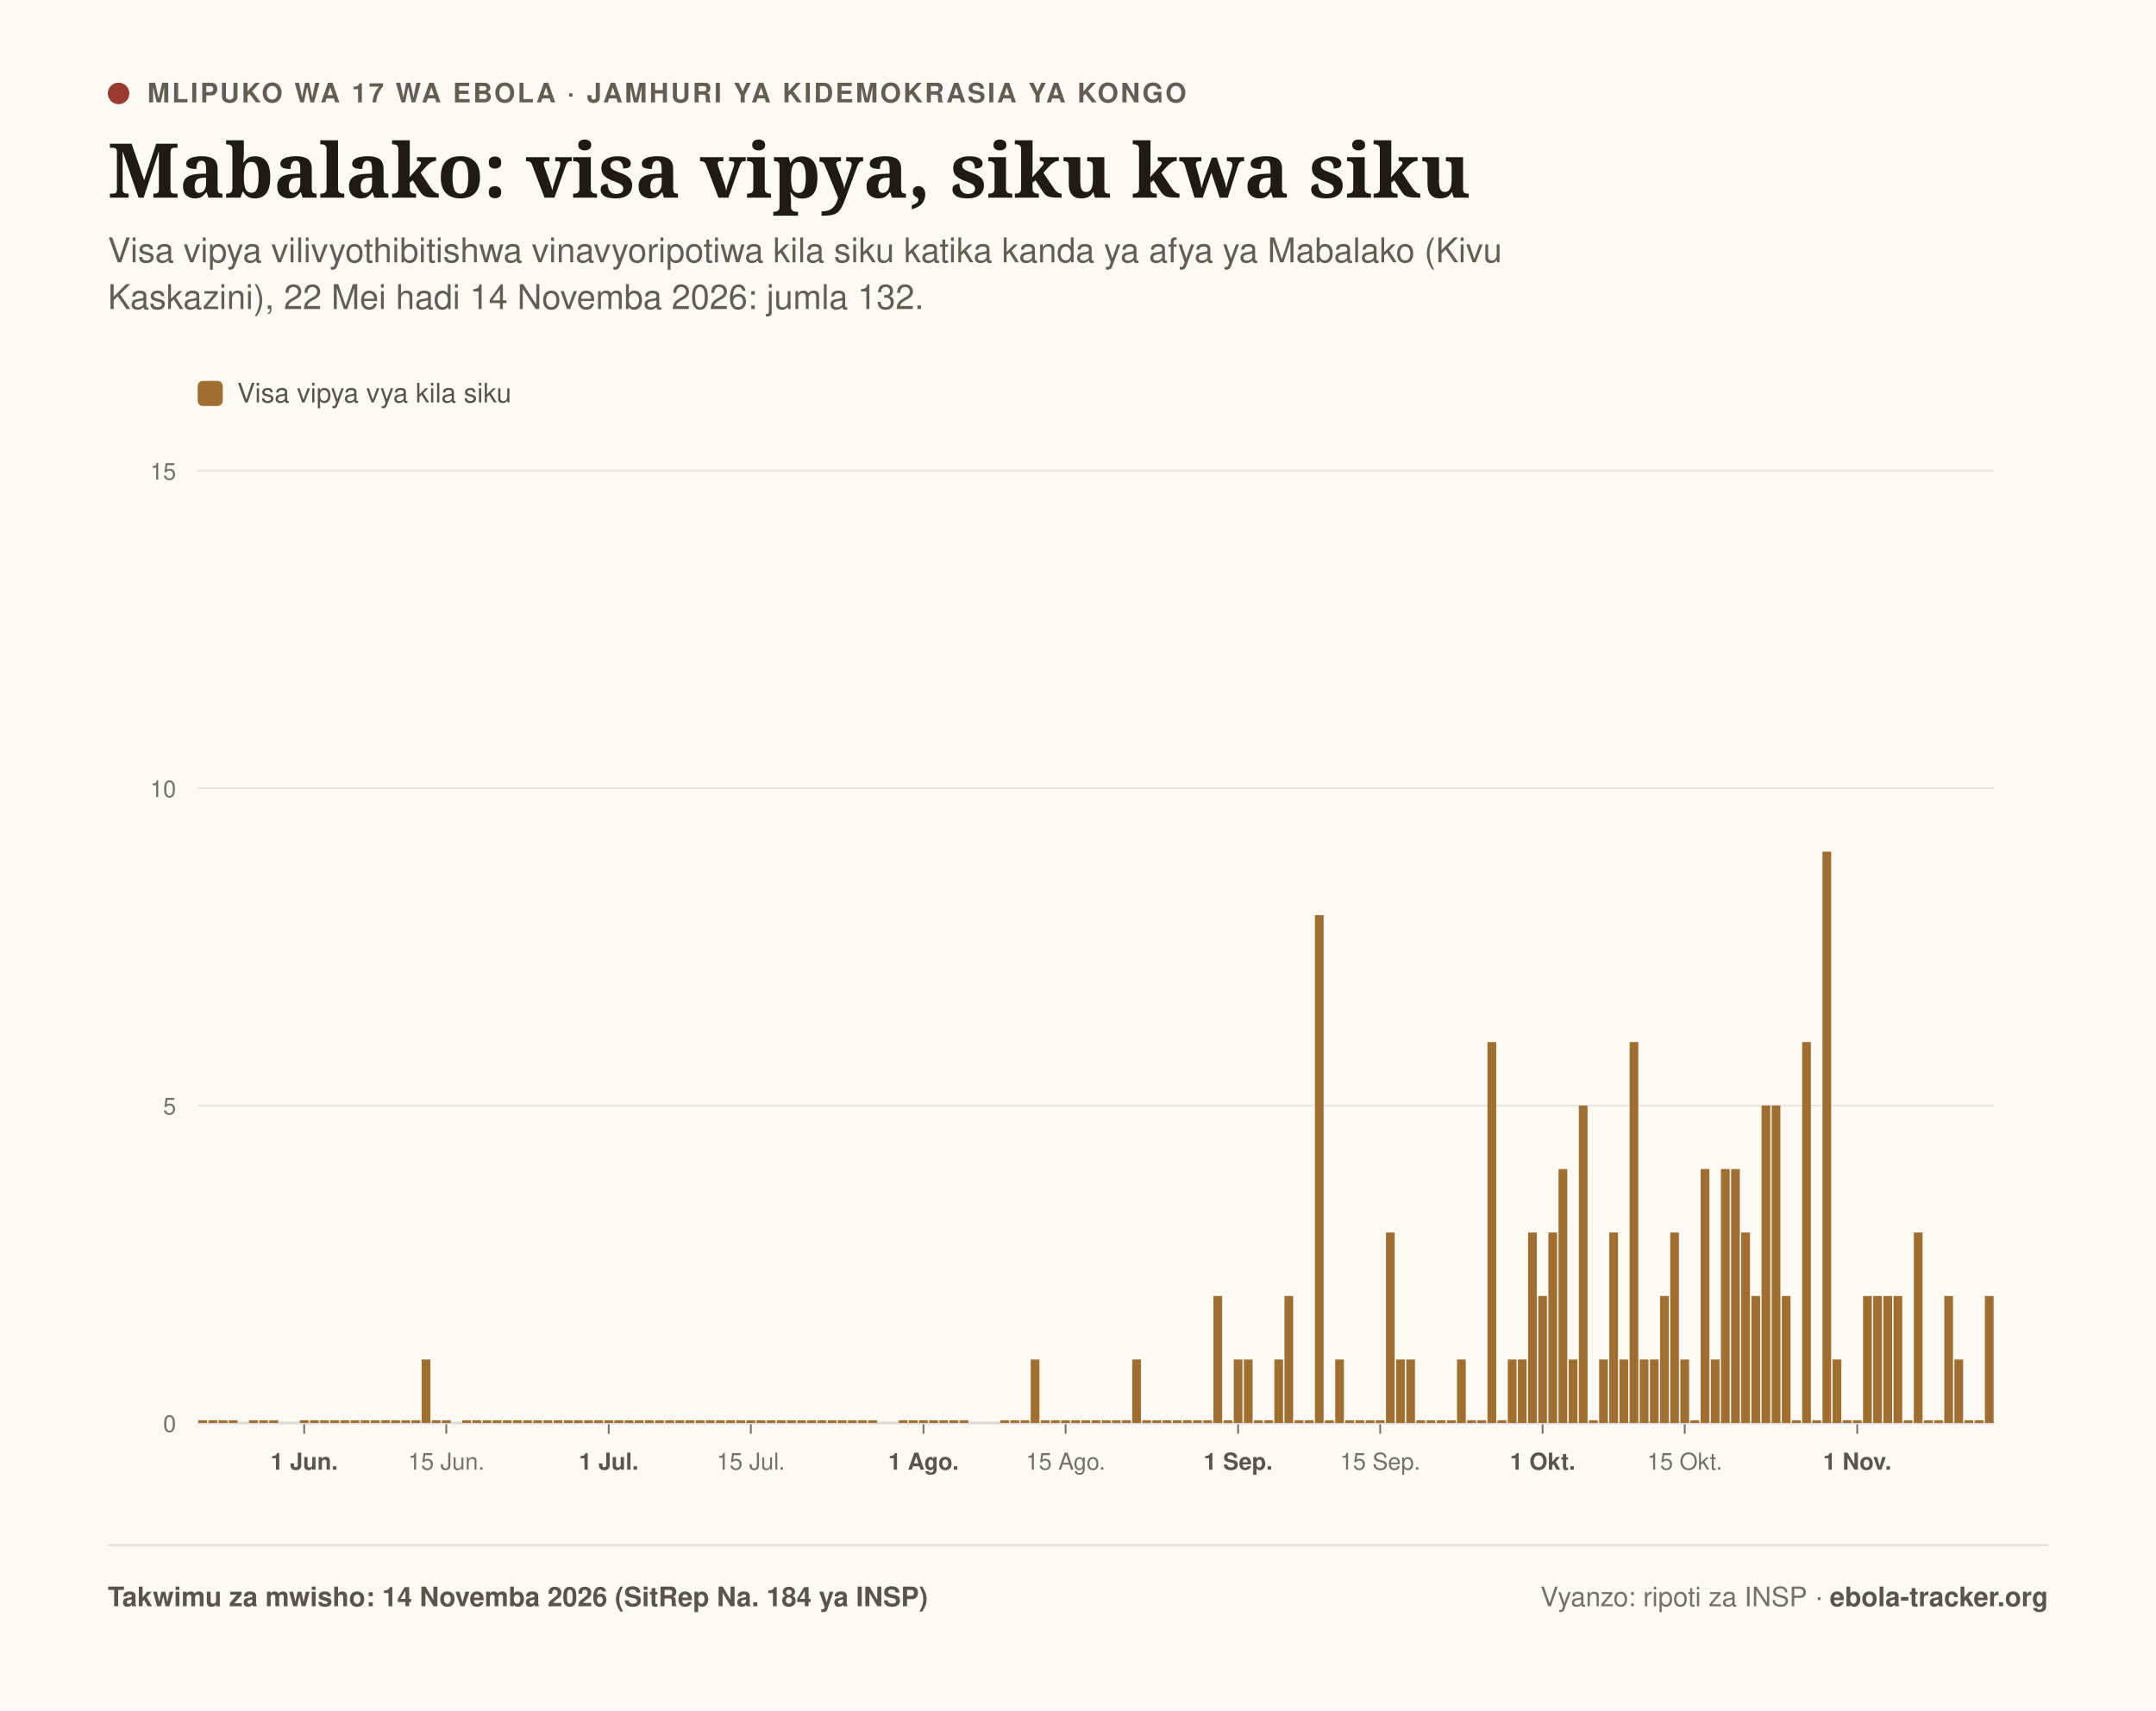
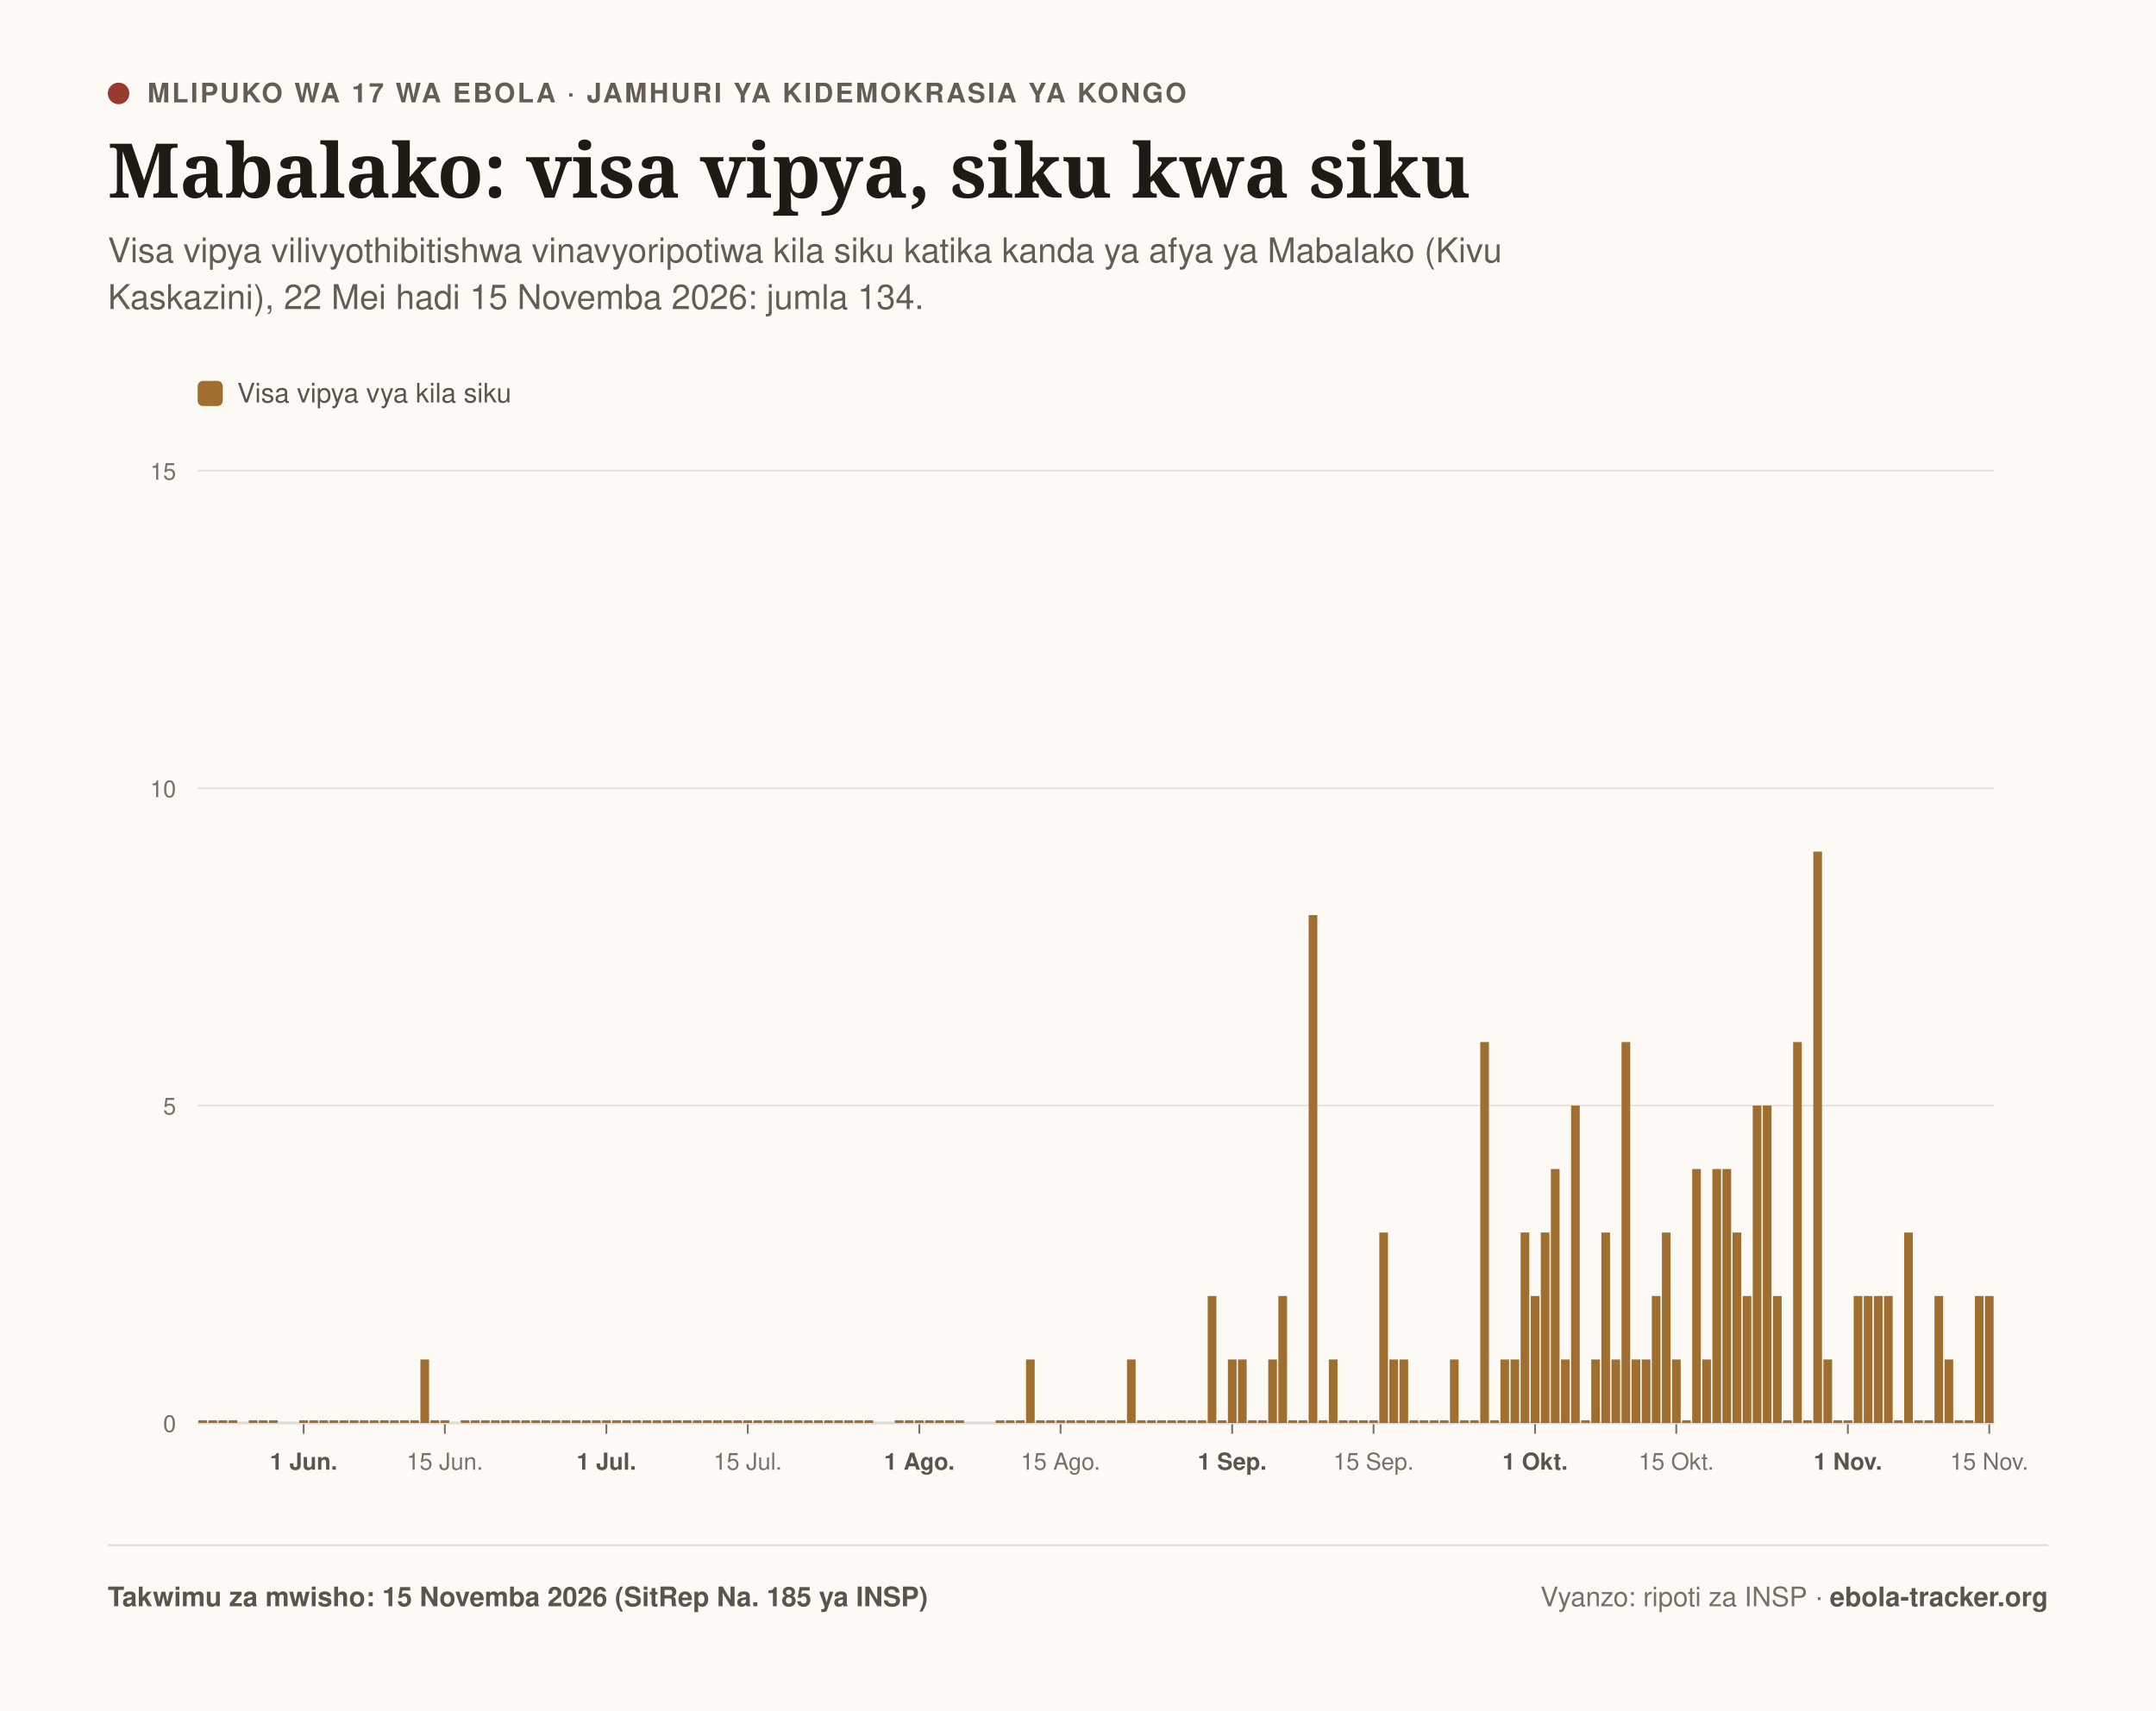
- <svg xmlns="http://www.w3.org/2000/svg" viewBox="0 0 1200 952" role="img" aria-label="Mabalako: visa vipya, siku kwa siku. Visa vipya vilivyothibitishwa vinavyoripotiwa kila siku katika kanda ya afya ya Mabalako (Kivu Kaskazini), 22 Mei hadi 14 Novemba 2026: jumla 132.">
+ <svg xmlns="http://www.w3.org/2000/svg" viewBox="0 0 1200 952" role="img" aria-label="Mabalako: visa vipya, siku kwa siku. Visa vipya vilivyothibitishwa vinavyoripotiwa kila siku katika kanda ya afya ya Mabalako (Kivu Kaskazini), 22 Mei hadi 15 Novemba 2026: jumla 134.">
  <rect width="1200" height="952" fill="#FDFAF6" />
  <circle cx="66" cy="52" r="6" fill="#993A2E" />
  <text x="82.0" y="57.0" font-family="'Public Sans',Helvetica,Arial,sans-serif" font-size="15" font-weight="700" fill="#635D54" text-anchor="start" letter-spacing=".08em">MLIPUKO WA 17 WA EBOLA · JAMHURI YA KIDEMOKRASIA YA KONGO</text>
  <text x="60.0" y="110.0" font-family="'Source Serif 4',Georgia,serif" font-size="42" font-weight="600" fill="#1F1A13" text-anchor="start">Mabalako: visa vipya, siku kwa siku</text>
  <text x="60.0" y="146.0" font-family="'Public Sans',Helvetica,Arial,sans-serif" font-size="19" font-weight="400" fill="#635D54" text-anchor="start">Visa vipya vilivyothibitishwa vinavyoripotiwa kila siku katika kanda ya afya ya Mabalako (Kivu</text>
-   <text x="60.0" y="172.0" font-family="'Public Sans',Helvetica,Arial,sans-serif" font-size="19" font-weight="400" fill="#635D54" text-anchor="start">Kaskazini), 22 Mei hadi 14 Novemba 2026: jumla 132.</text>
+   <text x="60.0" y="172.0" font-family="'Public Sans',Helvetica,Arial,sans-serif" font-size="19" font-weight="400" fill="#635D54" text-anchor="start">Kaskazini), 22 Mei hadi 15 Novemba 2026: jumla 134.</text>
  <rect x="110" y="212" width="14" height="14" rx="3" fill="#A06F30" />
  <text x="132.0" y="224.0" font-family="'Public Sans',Helvetica,Arial,sans-serif" font-size="15" font-weight="400" fill="#5A544C" text-anchor="start">Visa vipya vya kila siku</text>
  <line x1="110" x2="1110" y1="792.0" y2="792.0" stroke="#E7E4E0" />
  <text x="98.0" y="797.0" font-family="'Public Sans',Helvetica,Arial,sans-serif" font-size="13" font-weight="400" fill="#777068" text-anchor="end">0</text>
  <line x1="110" x2="1110" y1="615.3" y2="615.3" stroke="#E7E4E0" />
  <text x="98.0" y="620.3" font-family="'Public Sans',Helvetica,Arial,sans-serif" font-size="13" font-weight="400" fill="#777068" text-anchor="end">5</text>
  <line x1="110" x2="1110" y1="438.7" y2="438.7" stroke="#E7E4E0" />
  <text x="98.0" y="443.7" font-family="'Public Sans',Helvetica,Arial,sans-serif" font-size="13" font-weight="400" fill="#777068" text-anchor="end">10</text>
  <line x1="110" x2="1110" y1="262.0" y2="262.0" stroke="#E7E4E0" />
  <text x="98.0" y="267.0" font-family="'Public Sans',Helvetica,Arial,sans-serif" font-size="13" font-weight="400" fill="#777068" text-anchor="end">15</text>
-   <line x1="169.3" x2="169.3" y1="792" y2="798" stroke="#777068" />
-   <text x="169.3" y="818.0" font-family="'Public Sans',Helvetica,Arial,sans-serif" font-size="13" font-weight="600" fill="#5A544C" text-anchor="middle">1 Jun.</text>
-   <line x1="248.4" x2="248.4" y1="792" y2="798" stroke="#777068" />
-   <text x="248.4" y="818.0" font-family="'Public Sans',Helvetica,Arial,sans-serif" font-size="13" font-weight="400" fill="#777068" text-anchor="middle">15 Jun.</text>
-   <line x1="338.8" x2="338.8" y1="792" y2="798" stroke="#777068" />
-   <text x="338.8" y="818.0" font-family="'Public Sans',Helvetica,Arial,sans-serif" font-size="13" font-weight="600" fill="#5A544C" text-anchor="middle">1 Jul.</text>
-   <line x1="417.9" x2="417.9" y1="792" y2="798" stroke="#777068" />
-   <text x="417.9" y="818.0" font-family="'Public Sans',Helvetica,Arial,sans-serif" font-size="13" font-weight="400" fill="#777068" text-anchor="middle">15 Jul.</text>
-   <line x1="514.0" x2="514.0" y1="792" y2="798" stroke="#777068" />
-   <text x="514.0" y="818.0" font-family="'Public Sans',Helvetica,Arial,sans-serif" font-size="13" font-weight="600" fill="#5A544C" text-anchor="middle">1 Ago.</text>
-   <line x1="593.1" x2="593.1" y1="792" y2="798" stroke="#777068" />
-   <text x="593.1" y="818.0" font-family="'Public Sans',Helvetica,Arial,sans-serif" font-size="13" font-weight="400" fill="#777068" text-anchor="middle">15 Ago.</text>
-   <line x1="689.1" x2="689.1" y1="792" y2="798" stroke="#777068" />
-   <text x="689.1" y="818.0" font-family="'Public Sans',Helvetica,Arial,sans-serif" font-size="13" font-weight="600" fill="#5A544C" text-anchor="middle">1 Sep.</text>
-   <line x1="768.2" x2="768.2" y1="792" y2="798" stroke="#777068" />
-   <text x="768.2" y="818.0" font-family="'Public Sans',Helvetica,Arial,sans-serif" font-size="13" font-weight="400" fill="#777068" text-anchor="middle">15 Sep.</text>
-   <line x1="858.6" x2="858.6" y1="792" y2="798" stroke="#777068" />
-   <text x="858.6" y="818.0" font-family="'Public Sans',Helvetica,Arial,sans-serif" font-size="13" font-weight="600" fill="#5A544C" text-anchor="middle">1 Okt.</text>
-   <line x1="937.7" x2="937.7" y1="792" y2="798" stroke="#777068" />
-   <text x="937.7" y="818.0" font-family="'Public Sans',Helvetica,Arial,sans-serif" font-size="13" font-weight="400" fill="#777068" text-anchor="middle">15 Okt.</text>
-   <line x1="1033.7" x2="1033.7" y1="792" y2="798" stroke="#777068" />
-   <text x="1033.7" y="818.0" font-family="'Public Sans',Helvetica,Arial,sans-serif" font-size="13" font-weight="600" fill="#5A544C" text-anchor="middle">1 Nov.</text>
+   <line x1="169.0" x2="169.0" y1="792" y2="798" stroke="#777068" />
+   <text x="169.0" y="818.0" font-family="'Public Sans',Helvetica,Arial,sans-serif" font-size="13" font-weight="600" fill="#5A544C" text-anchor="middle">1 Jun.</text>
+   <line x1="247.6" x2="247.6" y1="792" y2="798" stroke="#777068" />
+   <text x="247.6" y="818.0" font-family="'Public Sans',Helvetica,Arial,sans-serif" font-size="13" font-weight="400" fill="#777068" text-anchor="middle">15 Jun.</text>
+   <line x1="337.5" x2="337.5" y1="792" y2="798" stroke="#777068" />
+   <text x="337.5" y="818.0" font-family="'Public Sans',Helvetica,Arial,sans-serif" font-size="13" font-weight="600" fill="#5A544C" text-anchor="middle">1 Jul.</text>
+   <line x1="416.2" x2="416.2" y1="792" y2="798" stroke="#777068" />
+   <text x="416.2" y="818.0" font-family="'Public Sans',Helvetica,Arial,sans-serif" font-size="13" font-weight="400" fill="#777068" text-anchor="middle">15 Jul.</text>
+   <line x1="511.7" x2="511.7" y1="792" y2="798" stroke="#777068" />
+   <text x="511.7" y="818.0" font-family="'Public Sans',Helvetica,Arial,sans-serif" font-size="13" font-weight="600" fill="#5A544C" text-anchor="middle">1 Ago.</text>
+   <line x1="590.3" x2="590.3" y1="792" y2="798" stroke="#777068" />
+   <text x="590.3" y="818.0" font-family="'Public Sans',Helvetica,Arial,sans-serif" font-size="13" font-weight="400" fill="#777068" text-anchor="middle">15 Ago.</text>
+   <line x1="685.8" x2="685.8" y1="792" y2="798" stroke="#777068" />
+   <text x="685.8" y="818.0" font-family="'Public Sans',Helvetica,Arial,sans-serif" font-size="13" font-weight="600" fill="#5A544C" text-anchor="middle">1 Sep.</text>
+   <line x1="764.5" x2="764.5" y1="792" y2="798" stroke="#777068" />
+   <text x="764.5" y="818.0" font-family="'Public Sans',Helvetica,Arial,sans-serif" font-size="13" font-weight="400" fill="#777068" text-anchor="middle">15 Sep.</text>
+   <line x1="854.4" x2="854.4" y1="792" y2="798" stroke="#777068" />
+   <text x="854.4" y="818.0" font-family="'Public Sans',Helvetica,Arial,sans-serif" font-size="13" font-weight="600" fill="#5A544C" text-anchor="middle">1 Okt.</text>
+   <line x1="933.0" x2="933.0" y1="792" y2="798" stroke="#777068" />
+   <text x="933.0" y="818.0" font-family="'Public Sans',Helvetica,Arial,sans-serif" font-size="13" font-weight="400" fill="#777068" text-anchor="middle">15 Okt.</text>
+   <line x1="1028.5" x2="1028.5" y1="792" y2="798" stroke="#777068" />
+   <text x="1028.5" y="818.0" font-family="'Public Sans',Helvetica,Arial,sans-serif" font-size="13" font-weight="600" fill="#5A544C" text-anchor="middle">1 Nov.</text>
+   <line x1="1107.2" x2="1107.2" y1="792" y2="798" stroke="#777068" />
+   <text x="1107.2" y="818.0" font-family="'Public Sans',Helvetica,Arial,sans-serif" font-size="13" font-weight="400" fill="#777068" text-anchor="middle">15 Nov.</text>
  <line x1="110" x2="1110" y1="792" y2="792" stroke="#DEDAD5" stroke-width="1.5" />
-   <rect x="110.40" y="790.50" width="4.86" height="1.50" fill="#A06F30" />
-   <rect x="116.05" y="790.50" width="4.86" height="1.50" fill="#A06F30" />
-   <rect x="121.69" y="790.50" width="4.86" height="1.50" fill="#A06F30" />
-   <rect x="127.34" y="790.50" width="4.86" height="1.50" fill="#A06F30" />
-   <rect x="138.64" y="790.50" width="4.86" height="1.50" fill="#A06F30" />
-   <rect x="144.29" y="790.50" width="4.86" height="1.50" fill="#A06F30" />
-   <rect x="149.94" y="790.50" width="4.86" height="1.50" fill="#A06F30" />
-   <rect x="166.89" y="790.50" width="4.86" height="1.50" fill="#A06F30" />
-   <rect x="172.54" y="790.50" width="4.86" height="1.50" fill="#A06F30" />
-   <rect x="178.19" y="790.50" width="4.86" height="1.50" fill="#A06F30" />
-   <rect x="183.84" y="790.50" width="4.86" height="1.50" fill="#A06F30" />
-   <rect x="189.49" y="790.50" width="4.86" height="1.50" fill="#A06F30" />
-   <rect x="195.14" y="790.50" width="4.86" height="1.50" fill="#A06F30" />
-   <rect x="200.79" y="790.50" width="4.86" height="1.50" fill="#A06F30" />
-   <rect x="206.44" y="790.50" width="4.86" height="1.50" fill="#A06F30" />
-   <rect x="212.09" y="790.50" width="4.86" height="1.50" fill="#A06F30" />
-   <rect x="217.74" y="790.50" width="4.86" height="1.50" fill="#A06F30" />
-   <rect x="223.39" y="790.50" width="4.86" height="1.50" fill="#A06F30" />
-   <rect x="229.04" y="790.50" width="4.86" height="1.50" fill="#A06F30" />
-   <rect x="234.69" y="756.67" width="4.86" height="35.33" fill="#A06F30" />
-   <rect x="240.34" y="790.50" width="4.86" height="1.50" fill="#A06F30" />
-   <rect x="245.99" y="790.50" width="4.86" height="1.50" fill="#A06F30" />
-   <rect x="257.29" y="790.50" width="4.86" height="1.50" fill="#A06F30" />
-   <rect x="262.94" y="790.50" width="4.86" height="1.50" fill="#A06F30" />
-   <rect x="268.59" y="790.50" width="4.86" height="1.50" fill="#A06F30" />
-   <rect x="274.24" y="790.50" width="4.86" height="1.50" fill="#A06F30" />
-   <rect x="279.89" y="790.50" width="4.86" height="1.50" fill="#A06F30" />
-   <rect x="285.54" y="790.50" width="4.86" height="1.50" fill="#A06F30" />
-   <rect x="291.19" y="790.50" width="4.86" height="1.50" fill="#A06F30" />
-   <rect x="296.84" y="790.50" width="4.86" height="1.50" fill="#A06F30" />
-   <rect x="302.49" y="790.50" width="4.86" height="1.50" fill="#A06F30" />
-   <rect x="308.14" y="790.50" width="4.86" height="1.50" fill="#A06F30" />
-   <rect x="313.79" y="790.50" width="4.86" height="1.50" fill="#A06F30" />
-   <rect x="319.44" y="790.50" width="4.86" height="1.50" fill="#A06F30" />
-   <rect x="325.08" y="790.50" width="4.86" height="1.50" fill="#A06F30" />
-   <rect x="330.73" y="790.50" width="4.86" height="1.50" fill="#A06F30" />
-   <rect x="336.38" y="790.50" width="4.86" height="1.50" fill="#A06F30" />
-   <rect x="342.03" y="790.50" width="4.86" height="1.50" fill="#A06F30" />
-   <rect x="347.68" y="790.50" width="4.86" height="1.50" fill="#A06F30" />
-   <rect x="353.33" y="790.50" width="4.86" height="1.50" fill="#A06F30" />
-   <rect x="358.98" y="790.50" width="4.86" height="1.50" fill="#A06F30" />
-   <rect x="364.63" y="790.50" width="4.86" height="1.50" fill="#A06F30" />
-   <rect x="370.28" y="790.50" width="4.86" height="1.50" fill="#A06F30" />
-   <rect x="375.93" y="790.50" width="4.86" height="1.50" fill="#A06F30" />
-   <rect x="381.58" y="790.50" width="4.86" height="1.50" fill="#A06F30" />
-   <rect x="387.23" y="790.50" width="4.86" height="1.50" fill="#A06F30" />
-   <rect x="392.88" y="790.50" width="4.86" height="1.50" fill="#A06F30" />
-   <rect x="398.53" y="790.50" width="4.86" height="1.50" fill="#A06F30" />
-   <rect x="404.18" y="790.50" width="4.86" height="1.50" fill="#A06F30" />
-   <rect x="409.83" y="790.50" width="4.86" height="1.50" fill="#A06F30" />
-   <rect x="415.48" y="790.50" width="4.86" height="1.50" fill="#A06F30" />
-   <rect x="421.13" y="790.50" width="4.86" height="1.50" fill="#A06F30" />
-   <rect x="426.78" y="790.50" width="4.86" height="1.50" fill="#A06F30" />
-   <rect x="432.43" y="790.50" width="4.86" height="1.50" fill="#A06F30" />
-   <rect x="438.08" y="790.50" width="4.86" height="1.50" fill="#A06F30" />
-   <rect x="443.73" y="790.50" width="4.86" height="1.50" fill="#A06F30" />
-   <rect x="449.38" y="790.50" width="4.86" height="1.50" fill="#A06F30" />
-   <rect x="455.03" y="790.50" width="4.86" height="1.50" fill="#A06F30" />
-   <rect x="460.68" y="790.50" width="4.86" height="1.50" fill="#A06F30" />
-   <rect x="466.33" y="790.50" width="4.86" height="1.50" fill="#A06F30" />
-   <rect x="471.98" y="790.50" width="4.86" height="1.50" fill="#A06F30" />
-   <rect x="477.63" y="790.50" width="4.86" height="1.50" fill="#A06F30" />
-   <rect x="483.28" y="790.50" width="4.86" height="1.50" fill="#A06F30" />
-   <rect x="500.23" y="790.50" width="4.86" height="1.50" fill="#A06F30" />
-   <rect x="505.88" y="790.50" width="4.86" height="1.50" fill="#A06F30" />
-   <rect x="511.53" y="790.50" width="4.86" height="1.50" fill="#A06F30" />
-   <rect x="517.18" y="790.50" width="4.86" height="1.50" fill="#A06F30" />
-   <rect x="522.82" y="790.50" width="4.86" height="1.50" fill="#A06F30" />
-   <rect x="528.47" y="790.50" width="4.86" height="1.50" fill="#A06F30" />
-   <rect x="534.12" y="790.50" width="4.86" height="1.50" fill="#A06F30" />
-   <rect x="556.72" y="790.50" width="4.86" height="1.50" fill="#A06F30" />
-   <rect x="562.37" y="790.50" width="4.86" height="1.50" fill="#A06F30" />
-   <rect x="568.02" y="790.50" width="4.86" height="1.50" fill="#A06F30" />
-   <rect x="573.67" y="756.67" width="4.86" height="35.33" fill="#A06F30" />
-   <rect x="579.32" y="790.50" width="4.86" height="1.50" fill="#A06F30" />
-   <rect x="584.97" y="790.50" width="4.86" height="1.50" fill="#A06F30" />
-   <rect x="590.62" y="790.50" width="4.86" height="1.50" fill="#A06F30" />
-   <rect x="596.27" y="790.50" width="4.86" height="1.50" fill="#A06F30" />
-   <rect x="601.92" y="790.50" width="4.86" height="1.50" fill="#A06F30" />
-   <rect x="607.57" y="790.50" width="4.86" height="1.50" fill="#A06F30" />
-   <rect x="613.22" y="790.50" width="4.86" height="1.50" fill="#A06F30" />
-   <rect x="618.87" y="790.50" width="4.86" height="1.50" fill="#A06F30" />
-   <rect x="624.52" y="790.50" width="4.86" height="1.50" fill="#A06F30" />
-   <rect x="630.17" y="756.67" width="4.86" height="35.33" fill="#A06F30" />
-   <rect x="635.82" y="790.50" width="4.86" height="1.50" fill="#A06F30" />
-   <rect x="641.47" y="790.50" width="4.86" height="1.50" fill="#A06F30" />
-   <rect x="647.12" y="790.50" width="4.86" height="1.50" fill="#A06F30" />
-   <rect x="652.77" y="790.50" width="4.86" height="1.50" fill="#A06F30" />
-   <rect x="658.42" y="790.50" width="4.86" height="1.50" fill="#A06F30" />
-   <rect x="664.07" y="790.50" width="4.86" height="1.50" fill="#A06F30" />
-   <rect x="669.72" y="790.50" width="4.86" height="1.50" fill="#A06F30" />
-   <rect x="675.37" y="721.33" width="4.86" height="70.67" fill="#A06F30" />
-   <rect x="681.02" y="790.50" width="4.86" height="1.50" fill="#A06F30" />
-   <rect x="686.67" y="756.67" width="4.86" height="35.33" fill="#A06F30" />
-   <rect x="692.32" y="756.67" width="4.86" height="35.33" fill="#A06F30" />
-   <rect x="697.97" y="790.50" width="4.86" height="1.50" fill="#A06F30" />
-   <rect x="703.62" y="790.50" width="4.86" height="1.50" fill="#A06F30" />
-   <rect x="709.27" y="756.67" width="4.86" height="35.33" fill="#A06F30" />
-   <rect x="714.92" y="721.33" width="4.86" height="70.67" fill="#A06F30" />
-   <rect x="720.56" y="790.50" width="4.86" height="1.50" fill="#A06F30" />
-   <rect x="726.21" y="790.50" width="4.86" height="1.50" fill="#A06F30" />
-   <rect x="731.86" y="509.33" width="4.86" height="282.67" fill="#A06F30" />
-   <rect x="737.51" y="790.50" width="4.86" height="1.50" fill="#A06F30" />
-   <rect x="743.16" y="756.67" width="4.86" height="35.33" fill="#A06F30" />
-   <rect x="748.81" y="790.50" width="4.86" height="1.50" fill="#A06F30" />
-   <rect x="754.46" y="790.50" width="4.86" height="1.50" fill="#A06F30" />
-   <rect x="760.11" y="790.50" width="4.86" height="1.50" fill="#A06F30" />
-   <rect x="765.76" y="790.50" width="4.86" height="1.50" fill="#A06F30" />
-   <rect x="771.41" y="686.00" width="4.86" height="106.00" fill="#A06F30" />
-   <rect x="777.06" y="756.67" width="4.86" height="35.33" fill="#A06F30" />
-   <rect x="782.71" y="756.67" width="4.86" height="35.33" fill="#A06F30" />
-   <rect x="788.36" y="790.50" width="4.86" height="1.50" fill="#A06F30" />
-   <rect x="794.01" y="790.50" width="4.86" height="1.50" fill="#A06F30" />
-   <rect x="799.66" y="790.50" width="4.86" height="1.50" fill="#A06F30" />
-   <rect x="805.31" y="790.50" width="4.86" height="1.50" fill="#A06F30" />
-   <rect x="810.96" y="756.67" width="4.86" height="35.33" fill="#A06F30" />
-   <rect x="816.61" y="790.50" width="4.86" height="1.50" fill="#A06F30" />
-   <rect x="822.26" y="790.50" width="4.86" height="1.50" fill="#A06F30" />
-   <rect x="827.91" y="580.00" width="4.86" height="212.00" fill="#A06F30" />
-   <rect x="833.56" y="790.50" width="4.86" height="1.50" fill="#A06F30" />
-   <rect x="839.21" y="756.67" width="4.86" height="35.33" fill="#A06F30" />
-   <rect x="844.86" y="756.67" width="4.86" height="35.33" fill="#A06F30" />
-   <rect x="850.51" y="686.00" width="4.86" height="106.00" fill="#A06F30" />
-   <rect x="856.16" y="721.33" width="4.86" height="70.67" fill="#A06F30" />
-   <rect x="861.81" y="686.00" width="4.86" height="106.00" fill="#A06F30" />
-   <rect x="867.46" y="650.67" width="4.86" height="141.33" fill="#A06F30" />
-   <rect x="873.11" y="756.67" width="4.86" height="35.33" fill="#A06F30" />
-   <rect x="878.76" y="615.33" width="4.86" height="176.67" fill="#A06F30" />
-   <rect x="884.41" y="790.50" width="4.86" height="1.50" fill="#A06F30" />
-   <rect x="890.06" y="756.67" width="4.86" height="35.33" fill="#A06F30" />
-   <rect x="895.71" y="686.00" width="4.86" height="106.00" fill="#A06F30" />
-   <rect x="901.36" y="756.67" width="4.86" height="35.33" fill="#A06F30" />
-   <rect x="907.01" y="580.00" width="4.86" height="212.00" fill="#A06F30" />
-   <rect x="912.66" y="756.67" width="4.86" height="35.33" fill="#A06F30" />
-   <rect x="918.31" y="756.67" width="4.86" height="35.33" fill="#A06F30" />
-   <rect x="923.95" y="721.33" width="4.86" height="70.67" fill="#A06F30" />
-   <rect x="929.60" y="686.00" width="4.86" height="106.00" fill="#A06F30" />
-   <rect x="935.25" y="756.67" width="4.86" height="35.33" fill="#A06F30" />
-   <rect x="940.90" y="790.50" width="4.86" height="1.50" fill="#A06F30" />
-   <rect x="946.55" y="650.67" width="4.86" height="141.33" fill="#A06F30" />
-   <rect x="952.20" y="756.67" width="4.86" height="35.33" fill="#A06F30" />
-   <rect x="957.85" y="650.67" width="4.86" height="141.33" fill="#A06F30" />
-   <rect x="963.50" y="650.67" width="4.86" height="141.33" fill="#A06F30" />
-   <rect x="969.15" y="686.00" width="4.86" height="106.00" fill="#A06F30" />
-   <rect x="974.80" y="721.33" width="4.86" height="70.67" fill="#A06F30" />
-   <rect x="980.45" y="615.33" width="4.86" height="176.67" fill="#A06F30" />
-   <rect x="986.10" y="615.33" width="4.86" height="176.67" fill="#A06F30" />
-   <rect x="991.75" y="721.33" width="4.86" height="70.67" fill="#A06F30" />
-   <rect x="997.40" y="790.50" width="4.86" height="1.50" fill="#A06F30" />
-   <rect x="1003.05" y="580.00" width="4.86" height="212.00" fill="#A06F30" />
-   <rect x="1008.70" y="790.50" width="4.86" height="1.50" fill="#A06F30" />
-   <rect x="1014.35" y="474.00" width="4.86" height="318.00" fill="#A06F30" />
-   <rect x="1020.00" y="756.67" width="4.86" height="35.33" fill="#A06F30" />
-   <rect x="1025.65" y="790.50" width="4.86" height="1.50" fill="#A06F30" />
-   <rect x="1031.30" y="790.50" width="4.86" height="1.50" fill="#A06F30" />
-   <rect x="1036.95" y="721.33" width="4.86" height="70.67" fill="#A06F30" />
-   <rect x="1042.60" y="721.33" width="4.86" height="70.67" fill="#A06F30" />
-   <rect x="1048.25" y="721.33" width="4.86" height="70.67" fill="#A06F30" />
-   <rect x="1053.90" y="721.33" width="4.86" height="70.67" fill="#A06F30" />
-   <rect x="1059.55" y="790.50" width="4.86" height="1.50" fill="#A06F30" />
-   <rect x="1065.20" y="686.00" width="4.86" height="106.00" fill="#A06F30" />
-   <rect x="1070.85" y="790.50" width="4.86" height="1.50" fill="#A06F30" />
-   <rect x="1076.50" y="790.50" width="4.86" height="1.50" fill="#A06F30" />
-   <rect x="1082.15" y="721.33" width="4.86" height="70.67" fill="#A06F30" />
-   <rect x="1087.80" y="756.67" width="4.86" height="35.33" fill="#A06F30" />
-   <rect x="1093.45" y="790.50" width="4.86" height="1.50" fill="#A06F30" />
-   <rect x="1099.10" y="790.50" width="4.86" height="1.50" fill="#A06F30" />
-   <rect x="1104.75" y="721.33" width="4.86" height="70.67" fill="#A06F30" />
+   <rect x="110.39" y="790.50" width="4.83" height="1.50" fill="#A06F30" />
+   <rect x="116.01" y="790.50" width="4.83" height="1.50" fill="#A06F30" />
+   <rect x="121.63" y="790.50" width="4.83" height="1.50" fill="#A06F30" />
+   <rect x="127.25" y="790.50" width="4.83" height="1.50" fill="#A06F30" />
+   <rect x="138.48" y="790.50" width="4.83" height="1.50" fill="#A06F30" />
+   <rect x="144.10" y="790.50" width="4.83" height="1.50" fill="#A06F30" />
+   <rect x="149.72" y="790.50" width="4.83" height="1.50" fill="#A06F30" />
+   <rect x="166.57" y="790.50" width="4.83" height="1.50" fill="#A06F30" />
+   <rect x="172.19" y="790.50" width="4.83" height="1.50" fill="#A06F30" />
+   <rect x="177.81" y="790.50" width="4.83" height="1.50" fill="#A06F30" />
+   <rect x="183.43" y="790.50" width="4.83" height="1.50" fill="#A06F30" />
+   <rect x="189.04" y="790.50" width="4.83" height="1.50" fill="#A06F30" />
+   <rect x="194.66" y="790.50" width="4.83" height="1.50" fill="#A06F30" />
+   <rect x="200.28" y="790.50" width="4.83" height="1.50" fill="#A06F30" />
+   <rect x="205.90" y="790.50" width="4.83" height="1.50" fill="#A06F30" />
+   <rect x="211.52" y="790.50" width="4.83" height="1.50" fill="#A06F30" />
+   <rect x="217.13" y="790.50" width="4.83" height="1.50" fill="#A06F30" />
+   <rect x="222.75" y="790.50" width="4.83" height="1.50" fill="#A06F30" />
+   <rect x="228.37" y="790.50" width="4.83" height="1.50" fill="#A06F30" />
+   <rect x="233.99" y="756.67" width="4.83" height="35.33" fill="#A06F30" />
+   <rect x="239.61" y="790.50" width="4.83" height="1.50" fill="#A06F30" />
+   <rect x="245.22" y="790.50" width="4.83" height="1.50" fill="#A06F30" />
+   <rect x="256.46" y="790.50" width="4.83" height="1.50" fill="#A06F30" />
+   <rect x="262.08" y="790.50" width="4.83" height="1.50" fill="#A06F30" />
+   <rect x="267.70" y="790.50" width="4.83" height="1.50" fill="#A06F30" />
+   <rect x="273.31" y="790.50" width="4.83" height="1.50" fill="#A06F30" />
+   <rect x="278.93" y="790.50" width="4.83" height="1.50" fill="#A06F30" />
+   <rect x="284.55" y="790.50" width="4.83" height="1.50" fill="#A06F30" />
+   <rect x="290.17" y="790.50" width="4.83" height="1.50" fill="#A06F30" />
+   <rect x="295.79" y="790.50" width="4.83" height="1.50" fill="#A06F30" />
+   <rect x="301.40" y="790.50" width="4.83" height="1.50" fill="#A06F30" />
+   <rect x="307.02" y="790.50" width="4.83" height="1.50" fill="#A06F30" />
+   <rect x="312.64" y="790.50" width="4.83" height="1.50" fill="#A06F30" />
+   <rect x="318.26" y="790.50" width="4.83" height="1.50" fill="#A06F30" />
+   <rect x="323.88" y="790.50" width="4.83" height="1.50" fill="#A06F30" />
+   <rect x="329.49" y="790.50" width="4.83" height="1.50" fill="#A06F30" />
+   <rect x="335.11" y="790.50" width="4.83" height="1.50" fill="#A06F30" />
+   <rect x="340.73" y="790.50" width="4.83" height="1.50" fill="#A06F30" />
+   <rect x="346.35" y="790.50" width="4.83" height="1.50" fill="#A06F30" />
+   <rect x="351.97" y="790.50" width="4.83" height="1.50" fill="#A06F30" />
+   <rect x="357.58" y="790.50" width="4.83" height="1.50" fill="#A06F30" />
+   <rect x="363.20" y="790.50" width="4.83" height="1.50" fill="#A06F30" />
+   <rect x="368.82" y="790.50" width="4.83" height="1.50" fill="#A06F30" />
+   <rect x="374.44" y="790.50" width="4.83" height="1.50" fill="#A06F30" />
+   <rect x="380.06" y="790.50" width="4.83" height="1.50" fill="#A06F30" />
+   <rect x="385.67" y="790.50" width="4.83" height="1.50" fill="#A06F30" />
+   <rect x="391.29" y="790.50" width="4.83" height="1.50" fill="#A06F30" />
+   <rect x="396.91" y="790.50" width="4.83" height="1.50" fill="#A06F30" />
+   <rect x="402.53" y="790.50" width="4.83" height="1.50" fill="#A06F30" />
+   <rect x="408.15" y="790.50" width="4.83" height="1.50" fill="#A06F30" />
+   <rect x="413.76" y="790.50" width="4.83" height="1.50" fill="#A06F30" />
+   <rect x="419.38" y="790.50" width="4.83" height="1.50" fill="#A06F30" />
+   <rect x="425.00" y="790.50" width="4.83" height="1.50" fill="#A06F30" />
+   <rect x="430.62" y="790.50" width="4.83" height="1.50" fill="#A06F30" />
+   <rect x="436.24" y="790.50" width="4.83" height="1.50" fill="#A06F30" />
+   <rect x="441.85" y="790.50" width="4.83" height="1.50" fill="#A06F30" />
+   <rect x="447.47" y="790.50" width="4.83" height="1.50" fill="#A06F30" />
+   <rect x="453.09" y="790.50" width="4.83" height="1.50" fill="#A06F30" />
+   <rect x="458.71" y="790.50" width="4.83" height="1.50" fill="#A06F30" />
+   <rect x="464.33" y="790.50" width="4.83" height="1.50" fill="#A06F30" />
+   <rect x="469.94" y="790.50" width="4.83" height="1.50" fill="#A06F30" />
+   <rect x="475.56" y="790.50" width="4.83" height="1.50" fill="#A06F30" />
+   <rect x="481.18" y="790.50" width="4.83" height="1.50" fill="#A06F30" />
+   <rect x="498.03" y="790.50" width="4.83" height="1.50" fill="#A06F30" />
+   <rect x="503.65" y="790.50" width="4.83" height="1.50" fill="#A06F30" />
+   <rect x="509.27" y="790.50" width="4.83" height="1.50" fill="#A06F30" />
+   <rect x="514.89" y="790.50" width="4.83" height="1.50" fill="#A06F30" />
+   <rect x="520.51" y="790.50" width="4.83" height="1.50" fill="#A06F30" />
+   <rect x="526.12" y="790.50" width="4.83" height="1.50" fill="#A06F30" />
+   <rect x="531.74" y="790.50" width="4.83" height="1.50" fill="#A06F30" />
+   <rect x="554.21" y="790.50" width="4.83" height="1.50" fill="#A06F30" />
+   <rect x="559.83" y="790.50" width="4.83" height="1.50" fill="#A06F30" />
+   <rect x="565.45" y="790.50" width="4.83" height="1.50" fill="#A06F30" />
+   <rect x="571.07" y="756.67" width="4.83" height="35.33" fill="#A06F30" />
+   <rect x="576.69" y="790.50" width="4.83" height="1.50" fill="#A06F30" />
+   <rect x="582.30" y="790.50" width="4.83" height="1.50" fill="#A06F30" />
+   <rect x="587.92" y="790.50" width="4.83" height="1.50" fill="#A06F30" />
+   <rect x="593.54" y="790.50" width="4.83" height="1.50" fill="#A06F30" />
+   <rect x="599.16" y="790.50" width="4.83" height="1.50" fill="#A06F30" />
+   <rect x="604.78" y="790.50" width="4.83" height="1.50" fill="#A06F30" />
+   <rect x="610.39" y="790.50" width="4.83" height="1.50" fill="#A06F30" />
+   <rect x="616.01" y="790.50" width="4.83" height="1.50" fill="#A06F30" />
+   <rect x="621.63" y="790.50" width="4.83" height="1.50" fill="#A06F30" />
+   <rect x="627.25" y="756.67" width="4.83" height="35.33" fill="#A06F30" />
+   <rect x="632.87" y="790.50" width="4.83" height="1.50" fill="#A06F30" />
+   <rect x="638.48" y="790.50" width="4.83" height="1.50" fill="#A06F30" />
+   <rect x="644.10" y="790.50" width="4.83" height="1.50" fill="#A06F30" />
+   <rect x="649.72" y="790.50" width="4.83" height="1.50" fill="#A06F30" />
+   <rect x="655.34" y="790.50" width="4.83" height="1.50" fill="#A06F30" />
+   <rect x="660.96" y="790.50" width="4.83" height="1.50" fill="#A06F30" />
+   <rect x="666.57" y="790.50" width="4.83" height="1.50" fill="#A06F30" />
+   <rect x="672.19" y="721.33" width="4.83" height="70.67" fill="#A06F30" />
+   <rect x="677.81" y="790.50" width="4.83" height="1.50" fill="#A06F30" />
+   <rect x="683.43" y="756.67" width="4.83" height="35.33" fill="#A06F30" />
+   <rect x="689.04" y="756.67" width="4.83" height="35.33" fill="#A06F30" />
+   <rect x="694.66" y="790.50" width="4.83" height="1.50" fill="#A06F30" />
+   <rect x="700.28" y="790.50" width="4.83" height="1.50" fill="#A06F30" />
+   <rect x="705.90" y="756.67" width="4.83" height="35.33" fill="#A06F30" />
+   <rect x="711.52" y="721.33" width="4.83" height="70.67" fill="#A06F30" />
+   <rect x="717.13" y="790.50" width="4.83" height="1.50" fill="#A06F30" />
+   <rect x="722.75" y="790.50" width="4.83" height="1.50" fill="#A06F30" />
+   <rect x="728.37" y="509.33" width="4.83" height="282.67" fill="#A06F30" />
+   <rect x="733.99" y="790.50" width="4.83" height="1.50" fill="#A06F30" />
+   <rect x="739.61" y="756.67" width="4.83" height="35.33" fill="#A06F30" />
+   <rect x="745.22" y="790.50" width="4.83" height="1.50" fill="#A06F30" />
+   <rect x="750.84" y="790.50" width="4.83" height="1.50" fill="#A06F30" />
+   <rect x="756.46" y="790.50" width="4.83" height="1.50" fill="#A06F30" />
+   <rect x="762.08" y="790.50" width="4.83" height="1.50" fill="#A06F30" />
+   <rect x="767.70" y="686.00" width="4.83" height="106.00" fill="#A06F30" />
+   <rect x="773.31" y="756.67" width="4.83" height="35.33" fill="#A06F30" />
+   <rect x="778.93" y="756.67" width="4.83" height="35.33" fill="#A06F30" />
+   <rect x="784.55" y="790.50" width="4.83" height="1.50" fill="#A06F30" />
+   <rect x="790.17" y="790.50" width="4.83" height="1.50" fill="#A06F30" />
+   <rect x="795.79" y="790.50" width="4.83" height="1.50" fill="#A06F30" />
+   <rect x="801.40" y="790.50" width="4.83" height="1.50" fill="#A06F30" />
+   <rect x="807.02" y="756.67" width="4.83" height="35.33" fill="#A06F30" />
+   <rect x="812.64" y="790.50" width="4.83" height="1.50" fill="#A06F30" />
+   <rect x="818.26" y="790.50" width="4.83" height="1.50" fill="#A06F30" />
+   <rect x="823.88" y="580.00" width="4.83" height="212.00" fill="#A06F30" />
+   <rect x="829.49" y="790.50" width="4.83" height="1.50" fill="#A06F30" />
+   <rect x="835.11" y="756.67" width="4.83" height="35.33" fill="#A06F30" />
+   <rect x="840.73" y="756.67" width="4.83" height="35.33" fill="#A06F30" />
+   <rect x="846.35" y="686.00" width="4.83" height="106.00" fill="#A06F30" />
+   <rect x="851.97" y="721.33" width="4.83" height="70.67" fill="#A06F30" />
+   <rect x="857.58" y="686.00" width="4.83" height="106.00" fill="#A06F30" />
+   <rect x="863.20" y="650.67" width="4.83" height="141.33" fill="#A06F30" />
+   <rect x="868.82" y="756.67" width="4.83" height="35.33" fill="#A06F30" />
+   <rect x="874.44" y="615.33" width="4.83" height="176.67" fill="#A06F30" />
+   <rect x="880.06" y="790.50" width="4.83" height="1.50" fill="#A06F30" />
+   <rect x="885.67" y="756.67" width="4.83" height="35.33" fill="#A06F30" />
+   <rect x="891.29" y="686.00" width="4.83" height="106.00" fill="#A06F30" />
+   <rect x="896.91" y="756.67" width="4.83" height="35.33" fill="#A06F30" />
+   <rect x="902.53" y="580.00" width="4.83" height="212.00" fill="#A06F30" />
+   <rect x="908.15" y="756.67" width="4.83" height="35.33" fill="#A06F30" />
+   <rect x="913.76" y="756.67" width="4.83" height="35.33" fill="#A06F30" />
+   <rect x="919.38" y="721.33" width="4.83" height="70.67" fill="#A06F30" />
+   <rect x="925.00" y="686.00" width="4.83" height="106.00" fill="#A06F30" />
+   <rect x="930.62" y="756.67" width="4.83" height="35.33" fill="#A06F30" />
+   <rect x="936.24" y="790.50" width="4.83" height="1.50" fill="#A06F30" />
+   <rect x="941.85" y="650.67" width="4.83" height="141.33" fill="#A06F30" />
+   <rect x="947.47" y="756.67" width="4.83" height="35.33" fill="#A06F30" />
+   <rect x="953.09" y="650.67" width="4.83" height="141.33" fill="#A06F30" />
+   <rect x="958.71" y="650.67" width="4.83" height="141.33" fill="#A06F30" />
+   <rect x="964.33" y="686.00" width="4.83" height="106.00" fill="#A06F30" />
+   <rect x="969.94" y="721.33" width="4.83" height="70.67" fill="#A06F30" />
+   <rect x="975.56" y="615.33" width="4.83" height="176.67" fill="#A06F30" />
+   <rect x="981.18" y="615.33" width="4.83" height="176.67" fill="#A06F30" />
+   <rect x="986.80" y="721.33" width="4.83" height="70.67" fill="#A06F30" />
+   <rect x="992.42" y="790.50" width="4.83" height="1.50" fill="#A06F30" />
+   <rect x="998.03" y="580.00" width="4.83" height="212.00" fill="#A06F30" />
+   <rect x="1003.65" y="790.50" width="4.83" height="1.50" fill="#A06F30" />
+   <rect x="1009.27" y="474.00" width="4.83" height="318.00" fill="#A06F30" />
+   <rect x="1014.89" y="756.67" width="4.83" height="35.33" fill="#A06F30" />
+   <rect x="1020.51" y="790.50" width="4.83" height="1.50" fill="#A06F30" />
+   <rect x="1026.12" y="790.50" width="4.83" height="1.50" fill="#A06F30" />
+   <rect x="1031.74" y="721.33" width="4.83" height="70.67" fill="#A06F30" />
+   <rect x="1037.36" y="721.33" width="4.83" height="70.67" fill="#A06F30" />
+   <rect x="1042.98" y="721.33" width="4.83" height="70.67" fill="#A06F30" />
+   <rect x="1048.60" y="721.33" width="4.83" height="70.67" fill="#A06F30" />
+   <rect x="1054.21" y="790.50" width="4.83" height="1.50" fill="#A06F30" />
+   <rect x="1059.83" y="686.00" width="4.83" height="106.00" fill="#A06F30" />
+   <rect x="1065.45" y="790.50" width="4.83" height="1.50" fill="#A06F30" />
+   <rect x="1071.07" y="790.50" width="4.83" height="1.50" fill="#A06F30" />
+   <rect x="1076.69" y="721.33" width="4.83" height="70.67" fill="#A06F30" />
+   <rect x="1082.30" y="756.67" width="4.83" height="35.33" fill="#A06F30" />
+   <rect x="1087.92" y="790.50" width="4.83" height="1.50" fill="#A06F30" />
+   <rect x="1093.54" y="790.50" width="4.83" height="1.50" fill="#A06F30" />
+   <rect x="1099.16" y="721.33" width="4.83" height="70.67" fill="#A06F30" />
+   <rect x="1104.78" y="721.33" width="4.83" height="70.67" fill="#A06F30" />
  <line x1="60" x2="1140" y1="860" y2="860" stroke="#DEDAD5" />
-   <text x="60.0" y="894.0" font-family="'Public Sans',Helvetica,Arial,sans-serif" font-size="15" font-weight="600" fill="#5A544C" text-anchor="start">Takwimu za mwisho: 14 Novemba 2026 (SitRep Na. 184 ya INSP)</text>
+   <text x="60.0" y="894.0" font-family="'Public Sans',Helvetica,Arial,sans-serif" font-size="15" font-weight="600" fill="#5A544C" text-anchor="start">Takwimu za mwisho: 15 Novemba 2026 (SitRep Na. 185 ya INSP)</text>
  <text x="1140" y="894" text-anchor="end" font-family="'Public Sans',Helvetica,Arial,sans-serif" font-size="15" fill="#777068">Vyanzo: ripoti za INSP · <tspan font-weight="700" fill="#5A544C">ebola-tracker.org</tspan>
  </text>
</svg>
